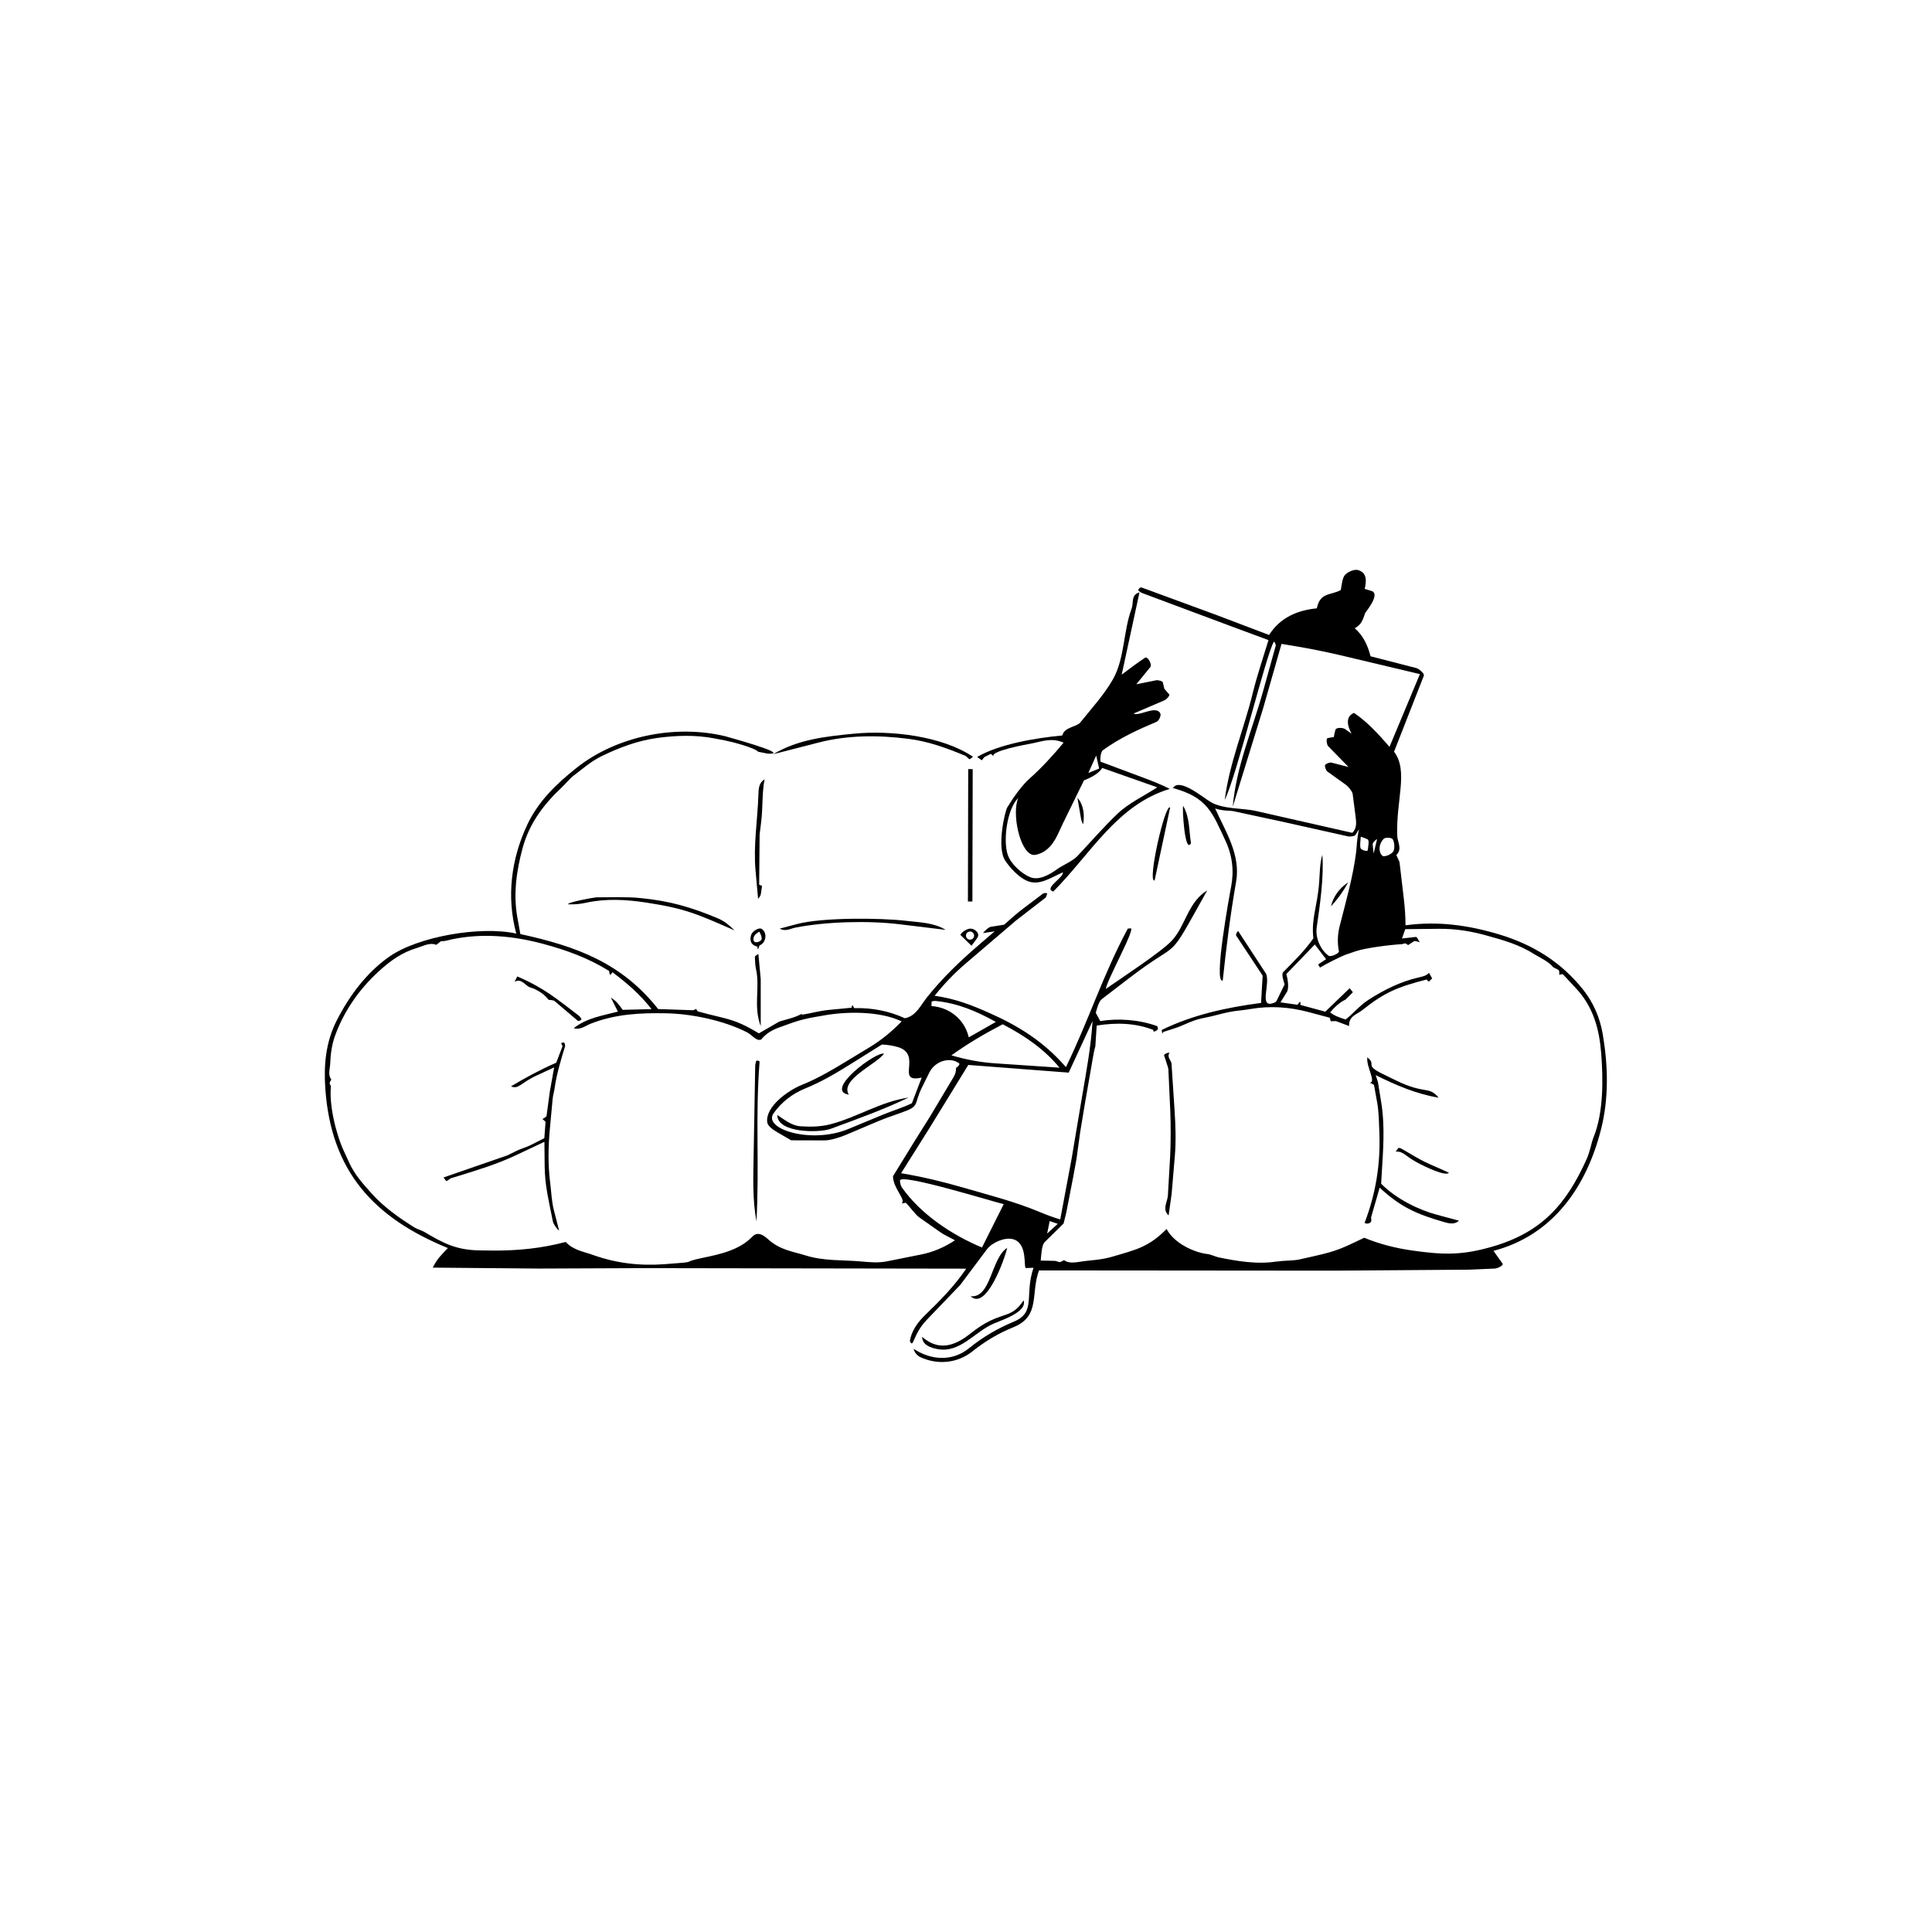
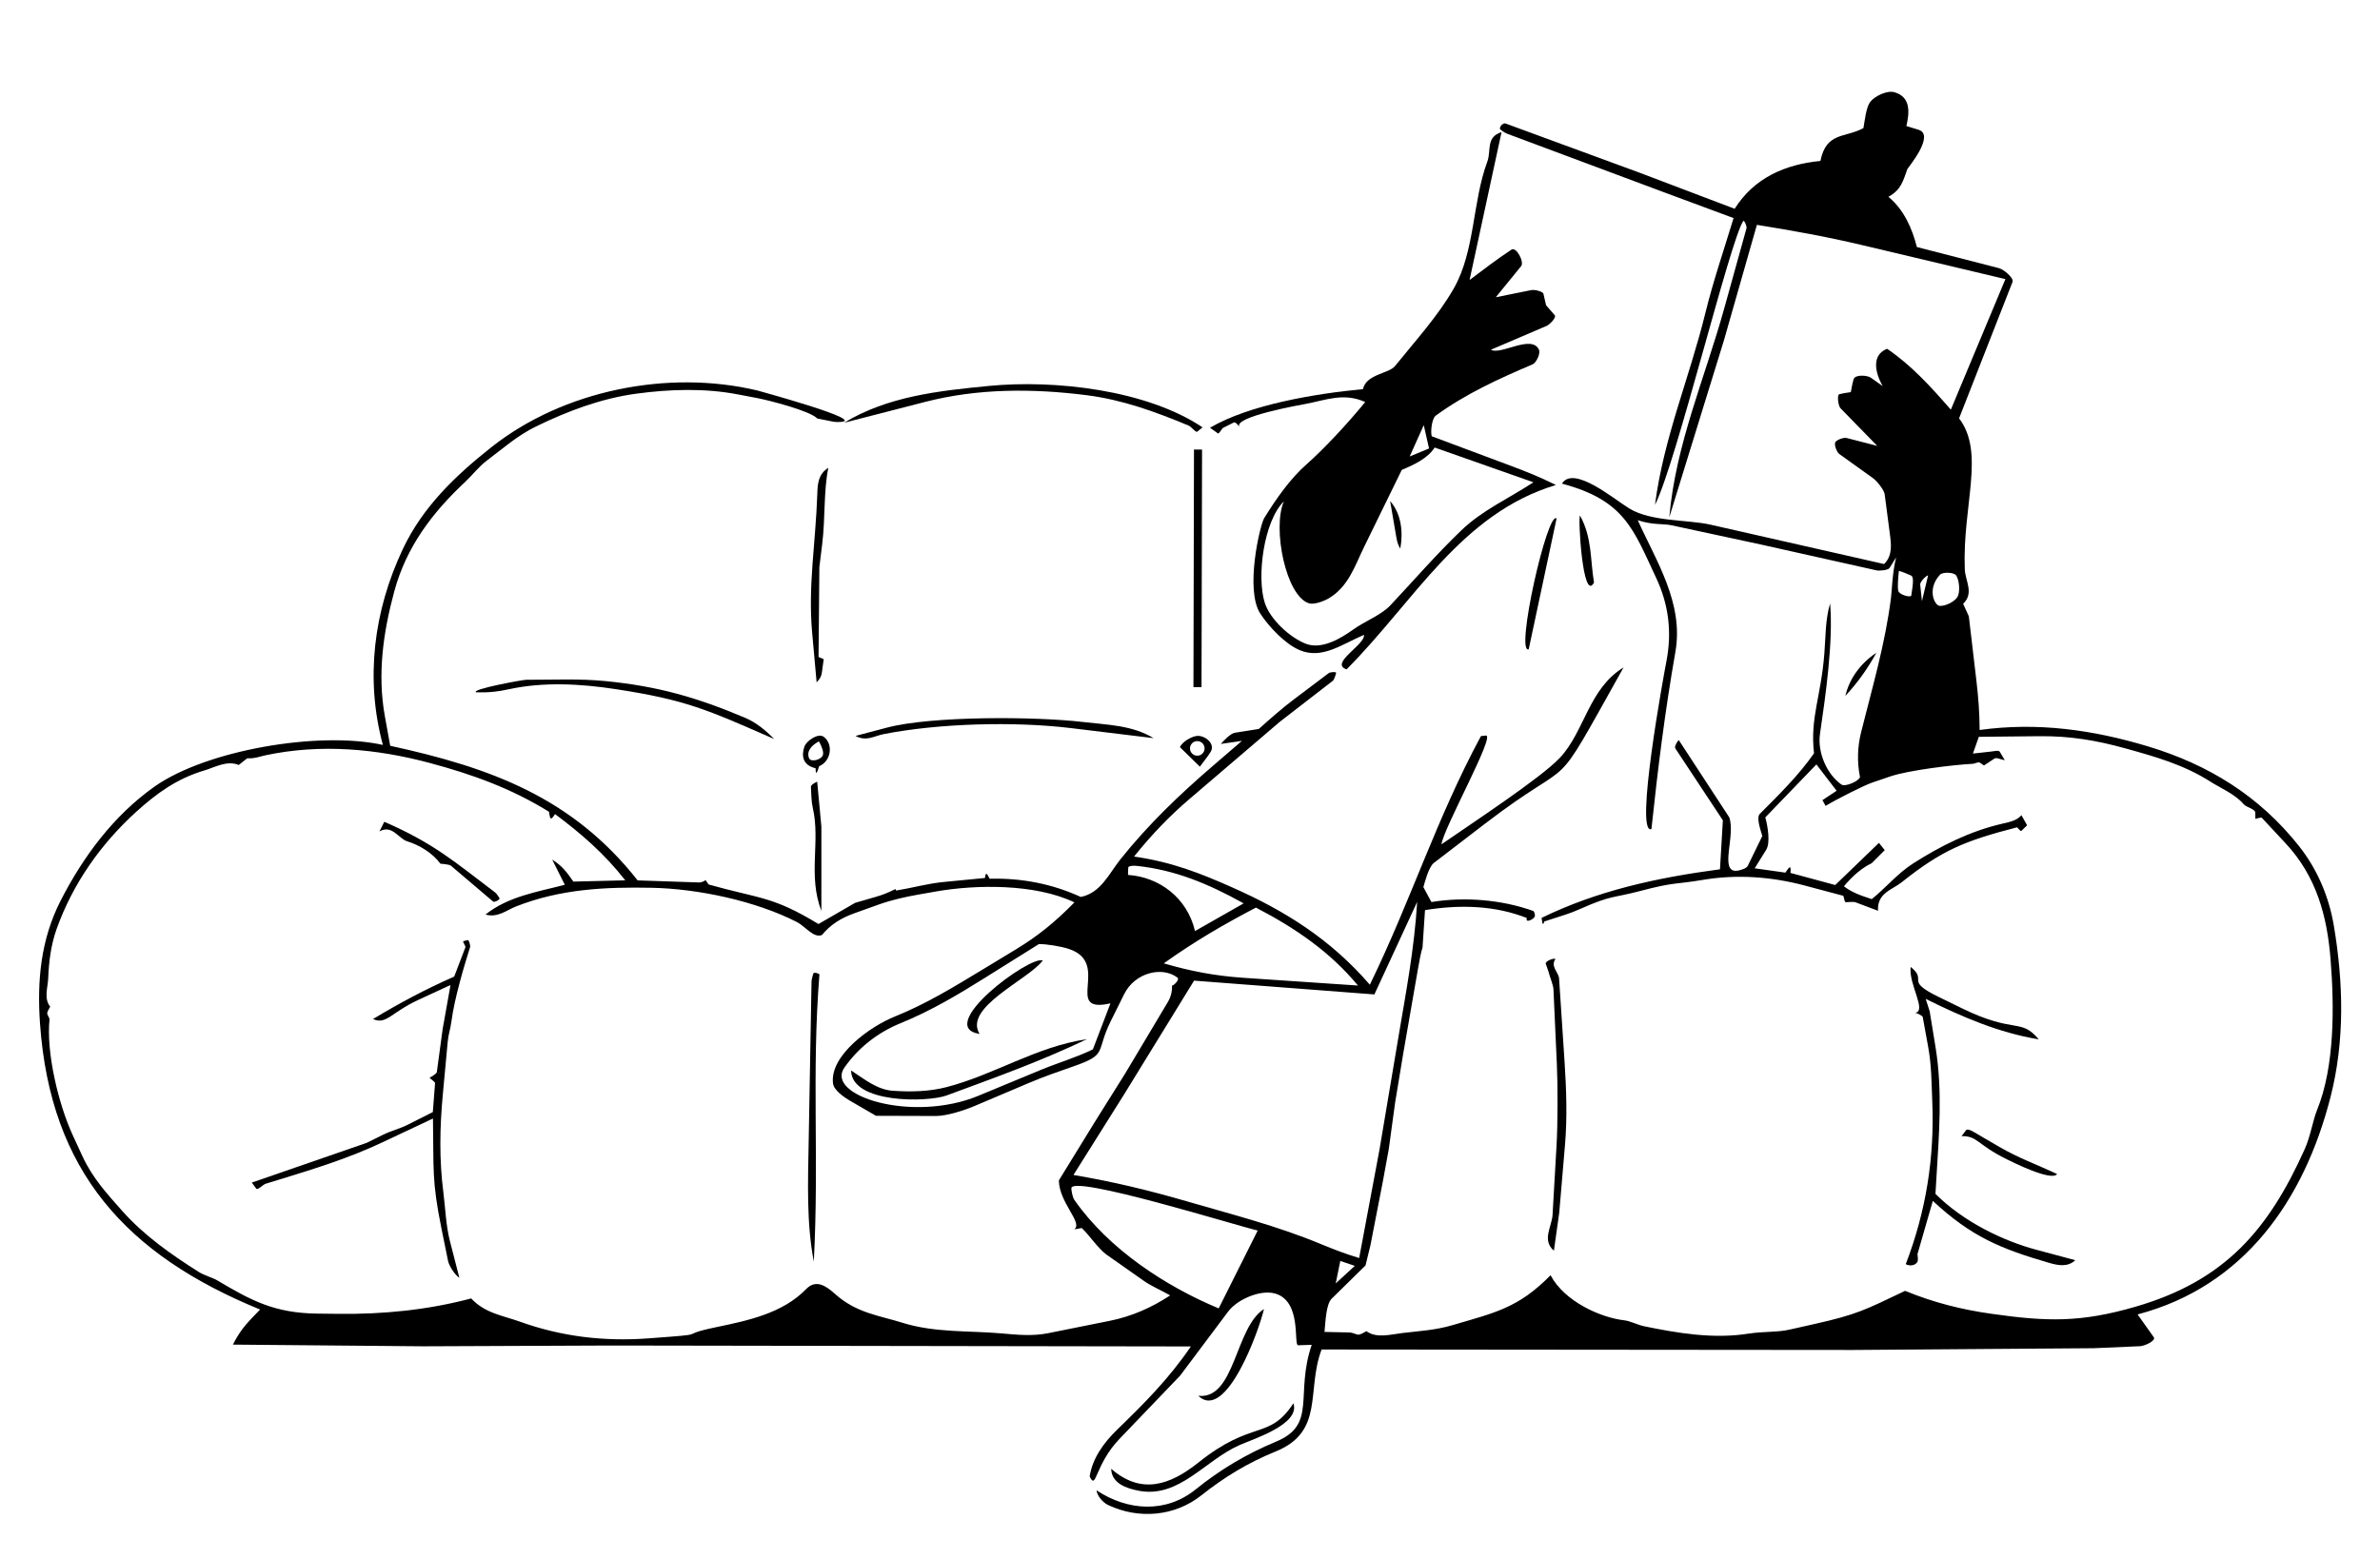
- <svg xmlns="http://www.w3.org/2000/svg" id="Layer_1" version="1.1" viewBox="0 0 1000 1000">
-   <path d="M499.67,391.21c-9.74-4.06-19.15-7.48-29.45-8.79-15.65-1.99-31.41-1.96-46.49,1.91l-23.44,6.03c12.55-7.61,27.25-9.21,41.71-10.61,18.93-1.84,45.38,1.09,61.62,11.94l-1.52,1.24c-.42.35-1.75-1.43-2.44-1.72Z" />
-   <path d="M380.13,481.55c-19.49-8.57-25.56-11.31-45.69-14.39-10.26-1.57-20.85-2.13-30.83.04-2.98.65-5.42.99-9.44.88-1.4-.91,13.53-3.62,14.47-3.62,7.85.02,15.27-.38,23.02.39,14.81,1.48,25.91,4.57,40.08,10.57,3.35,1.42,6.12,3.79,8.4,6.13Z" />
-   <path d="M394.42,458.54c-.72,4.33-.2,4.67-2.04,6.67l-1.29-14.32c-1.22-13.53.99-25.54,1.48-39.89.1-2.86.19-5.77,3.18-7.63-1.4,7.07-.83,14.43-1.77,22.05l-.81,6.59-.23,25.89c1.32.58,1.73.76,1.49.66Z" />
-   <path d="M393.75,531.13c-3.95-10.3-.23-19.96-2.47-29.69-.21-.93-.35-2.09-.4-3.1l-.15-3.01c-.03-.63,1.49-1.38,1.81-1.47l1.21,12.96v24.31Z" />
-   <path d="M393.11,489.38c-.68,2.13-1.02,2.68-1.03.6-3.94-.9-4.07-3.84-3.22-6.26.58-1.66,3.98-3.98,5.54-2.83,2.89,2.14,2.14,7.06-1.28,8.49ZM390.17,487.05c.51,1.33,3.6.46,4-.85.28-.91-.24-2.32-1.14-3.97-2.22,1.18-3.61,2.88-2.86,4.82Z" />
-   <path d="M391.56,632.23c-2.11-11.16-1.69-22.56-1.47-34.99l.81-45.7c.01-.76.44-2.09.51-2.37.11-.41,1.41-.16,1.76.27-2.29,28.71-.06,52.74-1.62,82.79Z" />
-   <path d="M233.55,609.78c-.7.22-2.32,1.94-2.71,1.41-.41-.56-1.87-2.57-1.27-1.74l33.08-11.44,4.79-2.37c2.21-1.09,4.85-1.75,6.83-2.75l7.47-3.77.64-8.36c.03-.41-1.87-1.49-1.48-1.63s1.94-1.13,1.99-1.53l1.67-12.39,2.27-12.73-9.19,4.25c-7.98,3.69-9.33,7.31-13.14,5.56,7.57-4.54,14.87-8.49,23.4-12.23l3.24-8.47c.11-.29-.91-1.65-.6-1.74.44-.13,1.01-.27,1.32-.31s.76,1.6.63,2.01c-1.71,5.41-4.54,14.93-5.37,21.37-.33,2.51-.87,3.64-1.09,6.05l-1.42,15.31c-.86,9.27-1.03,18.56.16,27.9.6,4.72.72,9.55,1.92,14.23l2.7,10.5c-1.27-.82-2.95-3.35-3.26-4.87l-1.88-9.27c-2.85-14.02-2.21-17.09-2.46-31.78l-14.87,7.01c-9.22,4.35-18.94,7.38-28.74,10.39l-4.62,1.42Z" />
-   <path d="M286.94,518.07c-.5-.42-3.24-.6-3-.56-2.28-3.08-5.95-5.34-9.64-6.49-2.43-.76-4.3-4.89-7.94-2.84l1.38-2.78c14.33,6.22,20.35,11.61,31.94,20.37.43.32,1.08,1.3,1.28,1.68s-1.48,1.27-1.85.95l-12.17-10.34Z" />
-   <path d="M661.13,652.98c3.92-.64,8.07-.34,11.52-1.11l7.16-1.61c12.59-2.82,14.72-4.09,26.31-9.6,8.33,3.4,16.3,5.39,24.9,6.61,16.09,2.28,25.72,2.53,41.44-2.02,25.66-7.42,38.35-22.02,48.87-45.5,1.66-3.71,2.34-8.29,3.55-11.27,5.14-12.65,4.96-30.07,3.87-43.58-1-12.31-4.06-23.72-12.91-33.23l-6.91-7.42c-.15-.16-1.84.32-1.85.33,0,.03-.01-1.18-.02-1.79-.01-1.05-2.64-1.59-3.32-2.39-2.47-2.94-6.95-4.83-9.46-6.44-7.82-5.02-16.05-7.3-24.58-9.67-8.32-2.32-16.16-3.63-24.91-3.54l-17.43.18-1.7,4.83,5.31-.59c.88-.1,2.14-.43,2.44.08l1.44,2.42c-1.36-.26-2.43-.84-2.98-.48l-3.02,1.99-1.27-.85c-.33-.22-1.45.34-1.86.36-5.74.29-18.72,1.9-23.78,3.61l-5.27,1.79c-2.38.81-10.26,4.79-13.47,6.74l-.91-1.65,4.09-2.71-5.83-7.6-14.73,15.28c.7,2.55,1.51,7.3.25,9.34l-3.31,5.33,8.85,1.25c.99-1.41,1.72-2.62,1.46.08l12.91,3.49,12.6-12.15,1.67,2.1-3.76,3.77c-2.72,1.28-5.48,3.6-8.01,6.66,2.25,1.74,4.59,2.59,8.02,3.69,3.86-3.04,7.41-7.39,11.88-10.25,8-5.11,16.48-9.36,25.68-11.47,2.57-.59,4.29-.98,5.58-2.47l1.63,2.91-1.63,1.59c-.24.23-.68-.45-1.25-1.02-15.15,3.92-21.65,6.59-33.25,15.83-2.82,2.25-7.16,3.12-6.84,8.24l-6.6-2.48c-.42-.16-2.17,0-2.63.02s-.42-.67-.79-1.84l-11.04-2.94c-9.65-2.57-19.62-3.31-29.55-1.64-7.85,1.33-7.95.54-18.03,3.2-7.84,2.07-8.2,1.14-17.12,5.11-1.64.73-2.93,1.23-4.46,1.72l-6,1.94c-.41,1.35-.57.65-.78-1.05,16.16-7.87,33.24-11.59,51.42-14l.83-14.12-13.71-20.74c-.29-.44.38-1.82,1-2.39l14.55,22.27c1.89,5.32-2.95,15.79,2.15,15.42.77-.06,2.8-.67,3.13-1.34l4.24-8.69c-.53-1.81-1.78-5.32-.73-6.37,5.61-5.63,11.24-11.17,15.62-17.48-1.17-10.41,2.03-16.21,2.99-28.89.39-5.12.27-9.66,1.65-14.34.91,11.21-1.28,26.34-2.93,37.69-.76,5.25,1.98,11.65,6.25,14.6,1.32.63,5.08-1.16,5.27-2.22-.84-4.23-.75-8.62.32-12.9,3.25-12.98,6.95-25.49,8.61-38.73.26-2.09.38-7.33,1.48-11.69l-1.9,3.04c-.38.61-2.83.9-3.8.68l-33.33-7.45-25.69-5.53c-2.49-.54-5.48-.03-9.77-1.48,5.29,11.78,13.31,23.93,10.85,37.96-3.01,17.18-5.05,33.59-6.91,51.09-4.98,1.86,3.63-44.88,4.31-48.36,1.63-8.37.68-16.35-2.96-24.09-6.6-14.04-9.06-22.32-27.15-27.16,3.41-5.42,15.08,4.55,19.52,7.22,6.28,3.79,16.78,3.13,23.28,4.61l50.07,11.36c2.46-2.44,2.07-5.56,1.64-8.84l-1.47-11.28c-.17-1.31-2.3-3.89-3.39-4.67l-9.69-6.95c-.71-.51-1.49-2.57-1.18-3.33s2.48-1.49,3.28-1.29l8.84,2.28-10.61-10.87c-.61-.63-1.07-3.82-.3-4.04s1.97-.4,3.3-.59c.22-1.14.5-2.71.83-3.75.44-1.38,3.95-1.12,4.96-.41l3.41,2.43c-2.38-4.19-3.13-9.04,1.26-10.77,6.9,4.7,12.36,10.64,18.37,17.56l15.73-37.64-41.15-9.77c-10.26-2.43-20.02-4.2-30.48-5.87l-9.5,33.28-15.76,51.04c1.87-21.12,10.21-40,15.83-60.22l6.43-23.14c.15-.56-.69-2.45-.94-2.08-3.89,5.86-19.3,69.7-25.45,81.86,2.47-19.24,9.95-36.7,14.47-55.14,2.29-9.34,5.3-18.08,8.18-27.56l-20.53-7.61-44.68-16.68c-.86-.32-1.81-1.06-2.06-1.28-.42-.37.63-2.02,1.61-1.66l38.28,14.06,27.68,10.51c5.7-8.99,14.63-12.8,24.72-13.79,1.7-8.41,7.04-6.57,12.4-9.46.41-2.24.77-5.98,1.95-7.55,1.28-1.69,4.86-3.37,6.92-2.81,4.89,1.34,4.39,5.99,3.51,9.76l3.5,1.07c4.92,1.5-3.09,11.01-3.19,11.28-1.31,3.52-1.76,5.99-5.49,8.05,4.47,3.71,6.83,9.09,8.21,14.48l23.68,6.1c1.34.34,4.33,2.83,3.89,3.97l-15.41,39.33c7.58,9.95.95,25.09,1.65,43.48.13,3.44,2.76,6.87-.47,9.99l1.64,3.6,2.19,18.62c.56,4.78.9,9.11.92,14.16,16.7-2.31,32.7-.05,48.6,4.75,17.43,5.26,32.08,14.33,43.47,28.73,5.15,6.52,8.58,14.35,10.03,22.92,2.76,16.39,3.19,33.17-.93,49.34-7.62,29.91-25.02,54.71-55.63,62.76l4.67,6.57c.71,1-2.64,2.53-3.93,2.59l-13.34.58-69.4.51-39.32-.03-113.91-.1c-4.5,11.92.96,23.67-13.31,29.43-7.8,3.15-14.72,7.34-21.3,12.57-7.72,6.14-18.09,7.01-26.9,2.85-1.6-.76-3.19-2.67-3.37-4.26,9,5.97,20.01,6.66,28.57-.26,7.12-5.76,14.65-10.21,23.24-13.8,11.84-4.95,5.33-13.53,10.21-27.89l-3.9.14c-1.44.05,1.23-12.91-6.84-14.97-4.21-1.08-10.75,1.78-13.35,5.25l-13.83,18.46-17.46,18.21c-7.19,7.5-6.67,15.1-8.62,10.84.83-5.24,4.01-9.66,7.9-13.45,7.66-7.44,14.87-14.61,21.28-24.02l-157.95-.26h-12.46s-50.86.21-50.86.21l-54.86-.49c2.43-4.85,4.71-6.82,7.84-10.12-38.52-15.77-60.42-39.79-63.44-82.43-.88-12.41.23-24.26,5.92-35.41,6.51-12.75,15.3-24.6,27.09-32.93,14.84-10.49,47.3-16.1,65.82-12.01-5.14-19.08-2.65-38.67,5.76-56.48,5.72-12.12,15.16-21.17,25.56-29.39,20.65-16.31,50.73-22.46,76.62-16.33-1.07-.25,33.58,9.07,23.28,9.1-.36,0-.95,0-1.35-.09l-4.67-.93c-1.98-2.17-13.84-5.22-17.25-5.87l-5.71-1.09c-9.47-1.8-19.46-1.51-29.19-.19-10.21,1.38-19.86,5.05-28.87,9.43-5.35,2.6-9.55,6.35-14.21,9.86-2.35,1.77-4.2,4.23-6.24,6.14-9.46,8.84-16.96,18.72-20.44,31.55-3.22,11.86-4.9,23.92-2.72,36l1.54,8.54c28.86,6.28,52.47,14.86,71.33,38.81l17.85.61c.33.01,1.62-.42,1.61-.65-.03-.35.39.32,1,1.23,14.81,4.17,18.38,3.32,31.67,11.4l10.57-6.11,5.78-1.67c2.23-.65,3.38-1.1,5.83-2.3-.93-2.04-.49-1.08.2.43,4.52-.73,9.04-2.02,13.65-2.47l11.96-1.16c.19-1.94.61-1.25,1.34.21,9.22-.24,18.06,1.49,26.24,5.25,5.76-1.08,8.23-6.82,11.43-10.82,7.99-10.01,17-18.64,26.64-26.94l8.41-7.23-6.08.89c.88-1.02,2.81-3.03,4.06-3.23l6.89-1.09c3.35-3,6.69-5.95,10.22-8.61l9.96-7.51c.4-.3,2.24-.45,2.12,0s-.51,1.88-.97,2.23l-15.28,11.82-25.97,22.2c-5.85,5-10.86,10.21-16.04,16.64,11.01,1.58,19.24,4.87,28.43,8.95,15.05,6.68,28.13,14.81,39.55,28,12.02-24.74,19.1-47.68,32.02-71.69l1.43-.16c2.88-.32-12.17,26.59-12.81,31.36,8.39-5.84,28.57-19.04,34.13-24.94,7.16-7.61,8.29-19.94,18.37-26.05-22.2,39.65-12.03,23.63-40.14,45.2l-14.65,11.24c-1.42,1.24-2.54,5.58-2.91,6.9l2.32,4.3c9.27-1.55,20.13-.75,29.41,2.59.36.37.57,1.3.33,1.71-.41.7-2.71,1.91-2.23.3-9.03-3.57-19.03-3.96-29.35-2.28l-.7,10.74c-.51,1.65-.93,3.93-1.37,6.46l-4.24,24.38-2.3,13.95-1.84,13.46-1.73,9.46-1.79,9.2-1.75,9.02-1.42,5.79-9.75,9.58c-1.65,1.62-1.78,6.68-2.08,9.59l7.3.16c.71.02,1.74.56,2.38.63s1.97-.79,2.39-1.01c2.86,2.16,7.04.93,10.48.52,4.6-.54,9.46-.82,14.29-2.24,12.36-3.65,18.96-4.92,28.31-14.4,4.04,7.63,14.56,12.24,21.23,12.98,1.71.19,4.08,1.38,5.66,1.7,9.49,1.96,20.07,3.79,30.36,2.11ZM707.9,440.22c.4-2.74.9-5.35-.08-5.81s-3.02-1.25-3.5-1.33c-.23,2.49-.42,4.59-.17,5.76.24,1.08,3.36,2,3.74,1.38ZM720.89,434.44c-.64-1.03-3.95-1.06-4.69-.27-3.88,4.16-1.59,8.95-.06,9.01,1.82.07,4.28-1.29,5.06-2.54s.64-4.65-.31-6.19ZM712.76,434.4c-.41-.11-2.37,1.8-2.28,2.64l.51,4.76,1.77-7.4ZM472.87,591.47l8.43-13.43,12.24-20.49c1-1.68,1.37-3.25,1.29-4.92.32.2,2.36-1.7,1.56-2.29-4.49-3.36-12.28-1.38-15.33,4.76l-3.81,7.66c-4.54,9.12-.78,9.68-10.66,13.13-4.48,1.56-8.71,3.03-12.97,4.83l-15.74,6.68c-3.01,1.28-8,2.88-11.09,2.87l-17.28-.05-7.24-4.2c-2.29-1.33-4.93-3.24-5.16-5.17-.97-8.02,10.68-16.38,17.74-19.23,9.11-3.67,17.11-8.57,25.53-13.67l9.38-5.68c6.24-3.78,11.25-7.79,16.94-13.6-11.45-5.46-28.53-5.13-39.9-3.14l-5.08.89c-3.82.67-7.88,1.6-11.53,2.91l-6.96,2.5c-3.71,1.33-6.87,3.25-9.27,6.25-2.43,1.01-4.83-2.5-7.26-3.74-11.87-6.07-28.48-9.6-41.79-9.86-13.44-.27-26.39.34-39.19,5.39-2.69,1.06-5.3,3.34-8.77,2.32,6.64-5.27,14.95-6.51,22.87-8.58l-3.64-7.27c2.88,1.82,4.17,3.55,6.1,6.35l14.96-.37c-6.06-7.77-12.76-13.5-20.24-19.1-1.41,2.23-1.42,1.22-1.75-.67-10.89-6.75-22.07-10.77-34.28-14.05-15.41-4.13-31.48-5.61-47.35-2.25-1.86.39-3.1.99-5.36.89l-2.42,1.91c-3.44-1.4-6.93.7-9.86,1.56-7.93,2.34-13.86,6.64-19.71,11.95-10.2,9.26-18.22,20.65-22.9,33.67-1.72,4.8-2.27,9.62-2.47,14.48-.1,2.45-1.31,5.69.59,8.03-.38.65-1.05,1.68-.83,2.16l.63,1.36c-1.01,9.43,2.47,24.38,6.75,33.66l2.78,6.03c2.82,6.12,6.97,10.67,11.36,15.6,6.32,7.11,14,12.53,22.19,17.7,1.5.95,3.97,1.62,5.21,2.36,9.92,5.9,16.59,9.46,28.93,9.6l6.15.07c12.72.14,25.52-1.08,38.14-4.45,4.02,4.3,9.2,4.96,13.9,6.65,12.25,4.41,24.49,5.8,37.13,4.87,19.56-1.44,7.11-.64,19.69-3.25,8.99-1.87,19.06-3.97,25.81-10.94,2.84-2.93,5.71-1,8.39,1.41,6.13,5.51,12.82,6.21,19.28,8.25,9.43,2.97,19.37,2.27,28.6,3.1,4.69.42,9.03.84,13.54-.06l17.71-3.55c6.4-1.28,12.18-3.86,17.45-7.34-3.08-1.7-5.52-2.73-7.51-4.13l-10.81-7.6c-2.42-1.7-5.09-5.79-7.18-7.7-.52.07-2.32.49-2.04.27,2.3-1.88-4.48-7.65-4.55-14l10.67-17.34ZM501.44,536.93l14.02-7.99c-10.2-5.66-19.74-9.64-30.9-10.82-.75-.08-2.37-.05-2.38.54l-.06,2.08c8.98.59,17.08,6.58,19.32,16.2ZM499.11,614.85c13.09,3.81,25.99,7.07,38.59,12.3,3.65,1.52,6.92,2.78,11.07,4.04l5.87-31.3,5.52-32.79c2.18-12.94,4.49-24.95,5.34-38.59l-12.34,26.68-51.97-3.98-20.25,32.93-14.53,23.11c11.35,1.91,21.82,4.44,32.7,7.61ZM515.24,550.39l33.18,2.24c-8.1-9.76-17.93-16.48-29.42-22.47-9.27,4.86-17.59,9.67-26.56,16.08,7.46,2.17,14.54,3.59,22.8,4.15ZM439.08,584.38l17.82-7.39c4.91-2.04,10.49-3.68,15.1-5.96l5.07-13.28c-13.9,3.17.45-11.67-12.04-15.7-2.37-.76-6.23-1.39-8.58-1.39l-15.5,9.7c-7.97,4.99-15.59,9.54-24.36,13.11-6.6,2.69-12.18,7.08-16.21,12.81-5.66,8.05,19.5,16.05,38.71,8.09ZM508.27,645.71l11.25-22.45c-5.31-1.17-53.86-16.29-53.71-12.16.03.75.35,2.59.85,3.3,10,14.34,26.54,25.03,41.62,31.3ZM547.5,633.45l-4.18-1.42-1.32,6.47,5.5-5.06Z" />
-   <path d="M604.89,629.08c-3.54-3.04-.59-6.96-.39-10.3l1.16-20.15c.35-6.1.36-17.16.09-23.2l-.99-21.76c-.06-1.24-1.17-3.85-1.38-4.89l-.83-2.43c-.25-.74,2.32-1.77,2.78-1.37-1.53,2.08.94,3.95,1.04,5.54l1.58,24.07c.53,8.05.8,16.11.12,24.09l-1.65,19.38-1.54,11.01Z" />
-   <path d="M465.69,478.4c-16.33-1.99-38.15-1.39-54.05,1.74-2.67.52-4.95,2.21-8.06.51l9.05-2.39c12.91-3.41,42.81-3.24,56.51-1.63,7.1.84,14.19.91,20.34,4.66l-23.8-2.89Z" />
-   <rect x="467.97" y="431.17" width="68.51" height="2.32" transform="translate(68.76 933.59) rotate(-89.87)" />
-   <path d="M714.88,612.71c8.08,8.08,19.61,13.57,28.88,16.05l11.42,3.06c-2.18,2.05-4.95,1.53-7.62.75-13.65-3.97-22.31-7.44-33.45-17.85l-4.43,15.36c.14,1.05.21,1.92-.08,2.33-.6.86-1.92,1.26-3.3.57,5.89-15.33,8.31-30.8,7.65-46.86-.23-5.5-.21-10.42-1.17-15.73l-1.58-8.69c-.07-.37-1.86-1.24-2.24-1.2,3.57-.41-1.91-8.33-1.24-13.22,5.1,4.04-1.99,3.73,8.01,8.62l6.8,3.32c15.31,7.48,16.87,2.65,22.11,8.94-11.55-1.92-22.03-6.44-32.58-11.67l1.15,3.57,1.68,10.35c2.08,12.79,1,25.22.24,37.93l-.26,4.37Z" />
-   <path d="M733.29,599.15c5.49,3.21,10.64,5.01,16.65,7.83-1.61,2.23-13.06-3.55-14.47-4.25-8.71-4.29-8.42-6.79-13.07-6.68,0,0,.91-1.2,1.27-1.68s1.35-.05,2.18.44l7.44,4.35Z" />
-   <path d="M502.84,489.52l-5.76-5.64c.81-1.62,3.28-3,4.82-3.21,2.18-.3,5.39,2.05,4.13,4.44-.65,1.15-2.09,2.89-3.2,4.4ZM504.2,484.26c0-1.16-.94-2.11-2.11-2.11s-2.11.94-2.11,2.11.94,2.11,2.11,2.11,2.11-.94,2.11-2.11Z" />
-   <path d="M688.91,469.1c1.07-4.68,4.14-9.26,8.94-12.42-2.41,4.34-5.07,8.26-8.94,12.42Z" />
-   <path d="M545.13,461.46c-5.11-1.67,5.54-7.21,5-9.93-6.45,2.77-12.14,7.15-18.59,4.37-4.1-1.76-8.69-6.55-11.28-10.5-4.48-6.85-.09-25.56,1.12-27.52,3.57-5.78,7.56-11.44,12.24-15.55,4.93-4.34,11.8-11.7,16.88-17.93-6.14-2.78-11.33-.57-16.91.49-1.45.28-21.63,3.82-19.29,6.74.04.04-1.12-1.61-1.65-1.35l-3.1,1.56c-.42.21-1.15,1.85-1.53,1.58l-2.25-1.61c11.35-6.67,30.34-9.84,44.09-11.14.95-4.35,7.45-4.43,9.25-6.67,5.83-7.25,12.43-14.47,16.93-22.37,6.16-10.82,5.32-24.9,9.68-36.61,1.15-3.09-.49-7.06,4.08-8.44l-9.21,42.62c4.27-3.18,7.67-5.86,12.07-8.74,1.41-.92,3.76,3.56,2.8,4.75l-7.31,8.97,10.3-2.07c.8-.16,3.27.36,3.43,1.07l.76,3.31,2.5,2.88c.57.66-1.47,2.7-2.29,3.05l-16.1,6.9c2.82,1.66,11.79-4.57,13.86.03.46,1.03-.74,3.72-1.88,4.2-9.72,4.13-19.16,8.42-27.87,14.76-1.17.85-1.56,4.7-1.17,5.96l22.48,8.4c4.72,1.76,8.62,3.31,13.31,5.65-27.4,8.3-40.68,33.39-60.33,53.17ZM568.91,397.78l-1.52-6.72-4.06,9.03,5.58-2.3ZM521.54,442.24c1.53,4.82,7.27,10.08,11.86,11.85s10.11-1.58,13.64-4.11c3.36-2.41,8.06-4.14,10.73-6.99,6.97-7.41,13.13-14.58,20.47-21.63,6.06-5.82,13.54-9.1,20.75-13.84l-28.47-10.02c-2.01,3.15-6.12,5.05-9.47,6.44l-10.83,22.13c-2.76,5.64-4.52,11.52-10.25,14.92-1.43.85-4.25,1.86-5.65,1.43-6.72-2.04-10.63-21.72-7.28-29.39-5.81,5.72-7.87,21.77-5.51,29.19Z" />
-   <path d="M485.26,698.29c-3.66-.69-7.86-2.16-7.97-6.33,8.66,7.52,16.89,4.78,25.18-1.85,15.6-12.46,20.33-6.3,27.34-17.05,2.06,6.04-11.54,10.28-15.59,12.07-9.98,4.42-17.34,15.33-28.97,13.15Z" />
-   <path d="M597.63,455.69c-3.99,1.45,5.46-40.32,8.03-37.69l-8.03,37.69Z" />
-   <path d="M521.32,645.9c-1.35,5.92-10.91,32.68-18.94,25.02,10.64,1.18,10.56-19.7,18.94-25.02Z" />
-   <path d="M616.46,436.43c-3.26,6.08-4.66-19.05-4.04-19.29,3.5,6.21,2.93,12.73,4.04,19.29Z" />
-   <path d="M429.9,584.3c-5.63,2.08-27.46,2.35-27.59-7.19,4.03,2.66,7.6,5.56,12.04,5.86,5.2.36,10.56.23,15.49-1.06,13.99-3.65,25.66-11.61,40.48-13.83-13.42,6.41-26.71,11.15-40.4,16.21Z" />
-   <path d="M457.57,545.41c-4.2,5.56-22.97,13.55-18.22,21.17-13.22-2.02,14.47-22.71,18.22-21.17Z" />
-   <path d="M560.62,426.66c-.94-1.56-1.06-2.8-1.36-4.55l-1.57-9.17c3.29,3.78,3.77,9.06,2.93,13.72Z" />
+ <svg xmlns="http://www.w3.org/2000/svg" id="Layer_1" version="1.1" viewBox="0 0 1000 655.06">
+   <path d="M499.51,178.9c-14.19-5.92-27.91-10.9-42.92-12.81-22.82-2.9-45.79-2.86-67.76,2.79l-34.17,8.79c18.3-11.1,39.72-13.42,60.8-15.47,27.59-2.69,66.14,1.59,89.82,17.4l-2.21,1.81c-.62.5-2.55-2.08-3.56-2.51Z" />
+   <path d="M325.27,310.59c-28.41-12.49-37.26-16.48-66.59-20.97-14.95-2.29-30.4-3.1-44.94.06-4.34.94-7.9,1.44-13.76,1.28-2.04-1.32,19.73-5.28,21.09-5.27,11.45.03,22.26-.55,33.55.57,21.58,2.15,37.76,6.66,58.42,15.4,4.88,2.07,8.92,5.52,12.24,8.93Z" />
+   <path d="M346.1,277.05c-1.05,6.31-.28,6.8-2.98,9.72l-1.88-20.88c-1.78-19.72,1.44-37.23,2.16-58.15.14-4.16.28-8.4,4.63-11.13-2.04,10.3-1.21,21.04-2.58,32.14l-1.18,9.6-.34,37.74c1.93.85,2.52,1.11,2.17.96Z" />
+   <path d="M345.12,382.86c-5.76-15.01-.34-29.1-3.6-43.27-.31-1.36-.52-3.04-.59-4.53l-.21-4.38c-.04-.91,2.17-2.02,2.64-2.14l1.76,18.89v35.43Z" />
+   <path d="M344.2,322c-1,3.11-1.49,3.91-1.5.87-5.74-1.32-5.93-5.6-4.7-9.12.84-2.42,5.8-5.8,8.07-4.12,4.21,3.11,3.12,10.29-1.87,12.37ZM339.91,318.6c.75,1.93,5.25.68,5.84-1.24.4-1.33-.35-3.39-1.66-5.79-3.23,1.72-5.27,4.19-4.17,7.03Z" />
+   <path d="M341.93,530.21c-3.08-16.26-2.47-32.89-2.14-51l1.19-66.62c.02-1.11.65-3.05.75-3.45.16-.6,2.05-.23,2.57.39-3.34,41.85-.09,76.87-2.36,120.67Z" />
+   <path d="M111.61,497.49c-1.02.31-3.38,2.83-3.95,2.05-.6-.82-2.73-3.75-1.85-2.54l48.22-16.68,6.98-3.45c3.22-1.59,7.06-2.56,9.96-4.01l10.89-5.49.94-12.18c.05-.59-2.72-2.18-2.16-2.37s2.82-1.64,2.9-2.23l2.44-18.06,3.31-18.56-13.4,6.19c-11.64,5.38-13.6,10.66-19.16,8.1,11.04-6.62,21.68-12.37,34.11-17.83l4.72-12.35c.16-.43-1.32-2.4-.88-2.53.64-.18,1.48-.4,1.92-.46s1.11,2.33.92,2.92c-2.49,7.89-6.62,21.76-7.83,31.15-.48,3.66-1.27,5.3-1.59,8.82l-2.07,22.32c-1.26,13.52-1.5,27.05.24,40.67.88,6.88,1.05,13.92,2.8,20.74l3.94,15.31c-1.86-1.2-4.3-4.89-4.75-7.1l-2.75-13.51c-4.15-20.44-3.22-24.91-3.59-46.33l-21.68,10.21c-13.44,6.33-27.61,10.76-41.89,15.14l-6.74,2.07Z" />
+   <path d="M189.44,363.82c-.73-.62-4.72-.87-4.37-.81-3.32-4.49-8.67-7.78-14.05-9.46-3.55-1.1-6.27-7.13-11.57-4.13l2.01-4.05c20.89,9.07,29.66,16.92,46.56,29.69.62.47,1.58,1.89,1.86,2.45s-2.15,1.85-2.69,1.39l-17.74-15.08Z" />
+   <path d="M734.87,560.47c5.71-.93,11.77-.49,16.78-1.62l10.44-2.34c18.35-4.11,21.46-5.96,38.36-14,12.14,4.96,23.75,7.86,36.3,9.64,23.45,3.33,37.49,3.69,60.4-2.94,37.41-10.82,55.9-32.09,71.24-66.32,2.43-5.41,3.41-12.09,5.18-16.43,7.49-18.43,7.23-43.83,5.64-63.53-1.45-17.94-5.91-34.58-18.81-48.44l-10.07-10.82c-.22-.24-2.68.46-2.69.48-.01.04-.02-1.71-.03-2.61-.02-1.53-3.85-2.32-4.83-3.49-3.59-4.28-10.13-7.04-13.79-9.39-11.4-7.31-23.4-10.64-35.83-14.1s-23.55-5.29-36.31-5.16l-25.41.26-2.48,7.04,7.73-.86c1.28-.14,3.12-.63,3.56.12l2.1,3.53c-1.99-.38-3.54-1.23-4.34-.69l-4.4,2.9-1.85-1.24c-.48-.32-2.12.5-2.71.53-8.36.42-27.29,2.77-34.66,5.27l-7.69,2.61c-3.48,1.18-14.95,6.98-19.64,9.82l-1.33-2.41,5.96-3.95-8.5-11.07-21.46,22.27c1.02,3.72,2.2,10.65.36,13.62l-4.83,7.77,12.9,1.82c1.44-2.06,2.51-3.83,2.13.12l18.82,5.09,18.37-17.72,2.43,3.06-5.48,5.49c-3.97,1.87-7.99,5.25-11.67,9.7,3.28,2.53,6.68,3.77,11.68,5.39,5.62-4.43,10.8-10.78,17.32-14.94,11.65-7.44,24.03-13.65,37.44-16.73,3.74-.86,6.26-1.43,8.14-3.6l2.38,4.25-2.38,2.32c-.35.34-.99-.66-1.82-1.48-22.08,5.71-31.56,9.6-48.46,23.07-4.12,3.28-10.43,4.55-9.97,12.01l-9.61-3.62c-.61-.23-3.17,0-3.83.02s-.61-.98-1.14-2.69l-16.1-4.29c-14.07-3.75-28.61-4.83-43.07-2.38-11.45,1.93-11.59.79-26.28,4.67-11.42,3.01-11.96,1.67-24.95,7.45-2.39,1.06-4.26,1.79-6.5,2.51l-8.74,2.83c-.59,1.97-.83.95-1.14-1.52,23.56-11.47,48.46-16.9,74.95-20.41l1.21-20.59-19.98-30.23c-.43-.65.55-2.65,1.46-3.48l21.21,32.46c2.75,7.76-4.3,23.02,3.14,22.47,1.13-.08,4.09-.97,4.57-1.95l6.18-12.67c-.77-2.64-2.6-7.75-1.06-9.29,8.18-8.2,16.39-16.28,22.78-25.47-1.71-15.18,2.96-23.62,4.36-42.11.57-7.47.39-14.08,2.41-20.9,1.33,16.33-1.86,38.39-4.27,54.93-1.11,7.66,2.89,16.98,9.12,21.28,1.93.92,7.41-1.68,7.69-3.23-1.23-6.16-1.09-12.57.47-18.8,4.73-18.91,10.12-37.16,12.56-56.45.38-3.05.56-10.68,2.16-17.04l-2.76,4.43c-.55.89-4.13,1.31-5.54.99l-48.58-10.86-37.45-8.06c-3.63-.78-7.99-.04-14.23-2.15,7.72,17.16,19.41,34.89,15.82,55.34-4.39,25.04-7.37,48.96-10.07,74.48-7.25,2.71,5.3-65.41,6.29-70.49,2.38-12.19.99-23.83-4.32-35.12-9.63-20.47-13.2-32.54-39.58-39.58,4.97-7.9,21.98,6.63,28.45,10.53,9.15,5.52,24.46,4.57,33.93,6.71l72.99,16.56c3.59-3.56,3.02-8.11,2.39-12.88l-2.15-16.44c-.25-1.9-3.36-5.67-4.94-6.8l-14.13-10.13c-1.03-.74-2.18-3.75-1.72-4.85s3.61-2.18,4.78-1.88l12.89,3.32-15.47-15.85c-.89-.91-1.56-5.57-.44-5.88s2.88-.58,4.8-.86c.31-1.66.72-3.95,1.2-5.47.64-2.02,5.76-1.64,7.23-.59l4.98,3.54c-3.47-6.11-4.56-13.18,1.84-15.7,10.06,6.85,18.01,15.52,26.78,25.59l22.93-54.87-59.99-14.24c-14.95-3.55-29.19-6.12-44.43-8.56l-13.84,48.51-22.97,74.4c2.72-30.79,14.89-58.3,23.08-87.77l9.37-33.73c.23-.81-1.01-3.57-1.37-3.03-5.67,8.54-28.13,101.6-37.09,119.32,3.6-28.05,14.5-53.5,21.1-80.38,3.34-13.61,7.73-26.36,11.92-40.17l-29.92-11.1-65.13-24.32c-1.26-.47-2.64-1.55-3-1.87-.61-.54.91-2.94,2.35-2.42l55.8,20.49,40.35,15.31c8.31-13.11,21.33-18.66,36.04-20.1,2.48-12.26,10.27-9.58,18.07-13.8.6-3.26,1.12-8.71,2.85-11,1.86-2.46,7.08-4.92,10.08-4.1,7.13,1.95,6.4,8.74,5.12,14.23l5.1,1.56c7.17,2.19-4.5,16.05-4.65,16.45-1.9,5.13-2.57,8.73-8,11.73,6.52,5.4,9.96,13.25,11.96,21.11l34.52,8.89c1.95.5,6.32,4.12,5.67,5.78l-22.46,57.33c11.04,14.5,1.38,36.57,2.4,63.38.19,5.01,4.03,10.01-.69,14.56l2.39,5.25,3.19,27.14c.82,6.97,1.31,13.28,1.35,20.64,24.34-3.37,47.67-.07,70.83,6.92,25.41,7.67,46.76,20.89,63.37,41.89,7.51,9.5,12.51,20.92,14.62,33.41,4.03,23.89,4.65,48.35-1.36,71.92-11.11,43.6-36.47,79.75-81.09,91.48l6.8,9.58c1.04,1.46-3.84,3.69-5.72,3.77l-19.44.85-101.16.74-57.31-.05-166.03-.15c-6.55,17.38,1.39,34.5-19.39,42.9-11.37,4.6-21.45,10.7-31.04,18.33-11.25,8.95-26.37,10.22-39.22,4.16-2.33-1.1-4.65-3.89-4.91-6.2,13.13,8.7,29.17,9.71,41.65-.39,10.38-8.4,21.35-14.89,33.88-20.12,17.26-7.21,7.77-19.72,14.88-40.65l-5.69.2c-2.1.07,1.79-18.81-9.97-21.82-6.14-1.57-15.66,2.59-19.46,7.66l-20.16,26.91-25.45,26.55c-10.49,10.94-9.73,22.01-12.57,15.8,1.21-7.63,5.84-14.08,11.52-19.6,11.16-10.84,21.68-21.29,31.01-35.01l-230.24-.37h-18.17s-74.13.31-74.13.31l-79.97-.71c3.55-7.07,6.87-9.94,11.42-14.74-56.14-22.99-88.07-57.99-92.47-120.15-1.28-18.09.33-35.37,8.63-51.62,9.48-18.58,22.3-35.85,39.49-48.01,21.63-15.29,68.95-23.47,95.94-17.51-7.49-27.82-3.86-56.37,8.39-82.33,8.33-17.66,22.1-30.86,37.26-42.84,30.1-23.78,73.94-32.75,111.69-23.8-1.56-.37,48.95,13.22,33.93,13.26-.52,0-1.39-.01-1.97-.13l-6.8-1.36c-2.89-3.16-20.18-7.61-25.15-8.56l-8.32-1.58c-13.81-2.63-28.36-2.2-42.55-.28-14.88,2.01-28.94,7.37-42.08,13.75-7.8,3.79-13.92,9.26-20.72,14.37-3.42,2.58-6.12,6.17-9.09,8.95-13.78,12.89-24.72,27.28-29.79,45.99-4.69,17.29-7.15,34.87-3.97,52.47l2.25,12.45c42.06,9.15,76.48,21.66,103.97,56.57l26.01.88c.49.02,2.37-.61,2.34-.95-.04-.51.57.47,1.46,1.79,21.59,6.08,26.79,4.84,46.17,16.62l15.41-8.91,8.43-2.44c3.26-.94,4.92-1.6,8.5-3.35-1.35-2.97-.72-1.57.29.63,6.58-1.06,13.18-2.94,19.89-3.59l17.44-1.69c.28-2.83.88-1.82,1.96.31,13.45-.35,26.32,2.17,38.26,7.65,8.39-1.57,12-9.94,16.66-15.78,11.65-14.59,24.77-27.17,38.84-39.27l12.25-10.54-8.87,1.29c1.29-1.49,4.09-4.42,5.91-4.7l10.04-1.59c4.89-4.38,9.75-8.68,14.89-12.55l14.52-10.94c.58-.44,3.26-.66,3.08,0s-.75,2.74-1.41,3.26l-22.27,17.23-37.85,32.36c-8.52,7.28-15.83,14.88-23.38,24.26,16.05,2.3,28.05,7.1,41.44,13.05,21.94,9.74,41,21.58,57.64,40.82,17.52-36.06,27.84-69.51,46.67-104.49l2.08-.23c4.2-.47-17.74,38.77-18.67,45.72,12.23-8.51,41.65-27.75,49.74-36.35,10.44-11.09,12.08-29.06,26.77-37.98-32.36,57.79-17.54,34.45-58.5,65.88l-21.35,16.38c-2.07,1.81-3.71,8.13-4.25,10.05l3.38,6.27c13.51-2.25,29.34-1.1,42.86,3.78.52.54.83,1.9.48,2.49-.6,1.02-3.95,2.78-3.26.44-13.16-5.2-27.74-5.77-42.78-3.32l-1.03,15.65c-.75,2.4-1.35,5.73-1.99,9.41l-6.18,35.53-3.36,20.34-2.68,19.62-2.53,13.79-2.61,13.41-2.55,13.14-2.06,8.44-14.21,13.96c-2.41,2.37-2.59,9.73-3.03,13.98l10.65.24c1.04.02,2.53.82,3.48.92s2.87-1.15,3.49-1.47c4.17,3.14,10.26,1.35,15.28.76,6.7-.79,13.78-1.19,20.83-3.27,18.02-5.32,27.64-7.17,41.26-20.99,5.89,11.13,21.22,17.84,30.94,18.93,2.5.28,5.94,2.01,8.25,2.48,13.83,2.85,29.26,5.53,44.25,3.08ZM803.05,250.33c.58-3.99,1.31-7.8-.11-8.47s-4.4-1.82-5.1-1.94c-.34,3.63-.62,6.7-.24,8.4.34,1.57,4.9,2.91,5.45,2.02ZM821.97,241.91c-.93-1.5-5.76-1.55-6.83-.4-5.65,6.06-2.31,13.05-.09,13.13,2.65.09,6.23-1.88,7.38-3.71s.94-6.77-.46-9.02ZM810.12,241.85c-.6-.16-3.45,2.62-3.32,3.85l.74,6.94,2.58-10.79ZM460.45,470.8l12.28-19.58,17.83-29.87c1.46-2.44,1.99-4.74,1.87-7.17.47.29,3.44-2.47,2.28-3.34-6.55-4.9-17.9-2.01-22.35,6.93l-5.55,11.16c-6.62,13.3-1.14,14.11-15.54,19.14-6.54,2.28-12.7,4.41-18.91,7.04l-22.94,9.73c-4.39,1.86-11.67,4.19-16.17,4.18l-25.18-.08-10.55-6.12c-3.33-1.93-7.18-4.73-7.52-7.53-1.42-11.69,15.56-23.88,25.86-28.02,13.28-5.34,24.95-12.5,37.21-19.93l13.67-8.28c9.1-5.52,16.4-11.35,24.7-19.82-16.7-7.97-41.59-7.48-58.16-4.58l-7.41,1.3c-5.58.98-11.49,2.33-16.81,4.24l-10.15,3.64c-5.41,1.94-10.01,4.73-13.52,9.1-3.54,1.48-7.04-3.64-10.58-5.45-17.31-8.85-41.52-13.99-60.92-14.38-19.59-.39-38.47.5-57.12,7.86-3.92,1.55-7.72,4.86-12.78,3.38,9.67-7.68,21.8-9.49,33.33-12.5l-5.31-10.59c4.2,2.66,6.07,5.17,8.9,9.25l21.8-.54c-8.83-11.32-18.6-19.68-29.5-27.84-2.06,3.25-2.06,1.78-2.56-.98-15.88-9.83-32.17-15.7-49.97-20.47-22.47-6.02-45.89-8.18-69.02-3.28-2.71.57-4.52,1.44-7.81,1.3l-3.53,2.79c-5.01-2.04-10.1,1.02-14.37,2.28-11.56,3.41-20.2,9.68-28.73,17.42-14.87,13.5-26.56,30.11-33.38,49.08-2.51,6.99-3.31,14.03-3.6,21.11-.15,3.58-1.91,8.29.86,11.71-.55.95-1.53,2.45-1.2,3.15l.92,1.99c-1.48,13.75,3.59,35.54,9.84,49.07l4.06,8.79c4.12,8.91,10.17,15.55,16.56,22.74,9.21,10.36,20.4,18.26,32.35,25.8,2.19,1.38,5.79,2.36,7.6,3.44,14.45,8.59,24.18,13.8,42.18,14l8.96.1c18.54.21,37.19-1.58,55.6-6.48,5.86,6.27,13.42,7.23,20.26,9.69,17.86,6.43,35.69,8.45,54.13,7.1,28.52-2.1,10.36-.94,28.7-4.74,13.11-2.72,27.79-5.79,37.62-15.95,4.13-4.27,8.32-1.45,12.23,2.06,8.94,8.03,18.69,9.05,28.11,12.02,13.74,4.33,28.23,3.31,41.68,4.51,6.84.61,13.16,1.23,19.74-.09l25.81-5.18c9.33-1.87,17.75-5.63,25.43-10.7-4.48-2.48-8.05-3.98-10.95-6.02l-15.75-11.07c-3.53-2.48-7.41-8.43-10.47-11.22-.75.11-3.38.72-2.98.39,3.35-2.74-6.53-11.16-6.63-20.41l15.55-25.28ZM502.1,391.3l20.44-11.64c-14.86-8.26-28.78-14.06-45.03-15.77-1.1-.12-3.45-.07-3.47.78l-.09,3.03c13.09.87,24.89,9.59,28.16,23.61ZM498.7,504.89c19.08,5.55,37.88,10.3,56.24,17.93,5.32,2.21,10.08,4.05,16.14,5.89l8.55-45.62,8.04-47.8c3.17-18.86,6.55-36.37,7.78-56.25l-17.98,38.89-75.76-5.8-29.51,47.99-21.17,33.68c16.54,2.79,31.81,6.47,47.67,11.09ZM522.21,410.92l48.37,3.27c-11.81-14.22-26.14-24.03-42.88-32.76-13.52,7.09-25.63,14.1-38.72,23.44,10.87,3.17,21.19,5.23,33.24,6.05ZM411.21,460.47l25.97-10.77c7.16-2.97,15.29-5.36,22.01-8.68l7.39-19.35c-20.26,4.62.66-17.01-17.55-22.88-3.45-1.11-9.08-2.03-12.51-2.03l-22.6,14.14c-11.62,7.27-22.73,13.9-35.51,19.11-9.63,3.92-17.76,10.32-23.63,18.68-8.25,11.74,28.43,23.4,56.43,11.79ZM512.06,549.87l16.39-32.72c-7.74-1.7-78.51-23.75-78.3-17.72.04,1.1.52,3.78,1.23,4.81,14.57,20.91,38.68,36.48,60.67,45.63ZM569.24,532l-6.09-2.06-1.92,9.44,8.01-7.37Z" />
+   <path d="M652.9,525.63c-5.16-4.43-.86-10.14-.57-15.01l1.69-29.37c.51-8.89.53-25.02.13-33.82l-1.44-31.71c-.08-1.81-1.7-5.61-2.01-7.13l-1.21-3.54c-.37-1.07,3.38-2.57,4.06-1.99-2.23,3.03,1.37,5.75,1.52,8.08l2.31,35.08c.77,11.73,1.16,23.48.17,35.12l-2.4,28.25-2.25,16.05Z" />
+   <path d="M449.99,306c-23.8-2.89-55.61-2.02-78.78,2.54-3.89.76-7.22,3.22-11.74.74l13.19-3.48c18.81-4.97,62.4-4.72,82.37-2.37,10.35,1.22,20.69,1.33,29.66,6.79l-34.69-4.22Z" />
+   <rect x="453.31" y="237.15" width="99.86" height="3.39" transform="translate(263.27 741.55) rotate(-89.87)" />
+   <path d="M813.23,501.76c11.77,11.78,28.59,19.78,42.1,23.4l16.64,4.46c-3.17,3-7.21,2.23-11.1,1.09-19.9-5.79-32.52-10.85-48.76-26.02l-6.45,22.39c.2,1.53.31,2.8-.11,3.39-.87,1.25-2.8,1.83-4.82.83,8.58-22.35,12.11-44.9,11.15-68.31-.33-8.02-.3-15.19-1.71-22.93l-2.3-12.66c-.1-.54-2.72-1.81-3.26-1.74,5.2-.6-2.79-12.14-1.8-19.28,7.43,5.89-2.9,5.44,11.67,12.56l9.91,4.84c22.32,10.91,24.59,3.87,32.23,13.03-16.84-2.79-32.11-9.38-47.5-17.01l1.67,5.21,2.46,15.09c3.03,18.64,1.45,36.76.35,55.29l-.38,6.36Z" />
+   <path d="M840.06,482c8.01,4.68,15.51,7.3,24.27,11.42-2.35,3.25-19.04-5.18-21.1-6.19-12.7-6.26-12.28-9.89-19.05-9.74,0,0,1.32-1.75,1.85-2.45s1.97-.07,3.18.63l10.84,6.33Z" />
+   <path d="M504.14,322.2l-8.39-8.22c1.18-2.37,4.77-4.37,7.03-4.68,3.18-.44,7.86,2.99,6.02,6.48-.94,1.68-3.04,4.21-4.66,6.42ZM506.13,314.53c0-1.7-1.38-3.07-3.07-3.07s-3.07,1.38-3.07,3.07,1.38,3.07,3.07,3.07,3.07-1.38,3.07-3.07Z" />
+   <path d="M775.37,292.44c1.57-6.82,6.04-13.49,13.03-18.1-3.52,6.32-7.39,12.04-13.03,18.1Z" />
+   <path d="M565.79,281.3c-7.44-2.44,8.08-10.52,7.29-14.48-9.4,4.03-17.7,10.42-27.1,6.37-5.97-2.57-12.67-9.55-16.44-15.31-6.53-9.98-.14-37.25,1.63-40.12,5.2-8.42,11.02-16.67,17.84-22.66,7.19-6.32,17.2-17.06,24.61-26.14-8.95-4.05-16.51-.83-24.65.72-2.12.4-31.52,5.57-28.12,9.82.06.06-1.63-2.35-2.41-1.96l-4.52,2.27c-.61.31-1.67,2.69-2.23,2.3l-3.28-2.34c16.54-9.72,44.23-14.34,64.26-16.23,1.39-6.35,10.86-6.46,13.49-9.72,8.5-10.57,18.13-21.09,24.68-32.61,8.98-15.77,7.76-36.3,14.11-53.36,1.67-4.5-.72-10.29,5.95-12.31l-13.43,62.13c6.23-4.64,11.19-8.54,17.59-12.75,2.05-1.35,5.49,5.19,4.08,6.92l-10.65,13.08,15.01-3.02c1.16-.23,4.76.53,5,1.56l1.11,4.83,3.64,4.19c.83.96-2.15,3.93-3.34,4.45l-23.47,10.05c4.11,2.42,17.18-6.66,20.2.04.68,1.5-1.08,5.42-2.74,6.13-14.16,6.02-27.93,12.28-40.62,21.51-1.7,1.24-2.27,6.84-1.71,8.69l32.76,12.24c6.88,2.57,12.57,4.82,19.4,8.23-39.94,12.1-59.3,48.68-87.94,77.5ZM600.44,188.48l-2.22-9.8-5.92,13.16,8.14-3.36ZM531.4,253.28c2.23,7.03,10.59,14.7,17.29,17.28s14.74-2.3,19.88-5.99c4.9-3.52,11.75-6.04,15.64-10.19,10.16-10.81,19.14-21.26,29.83-31.52,8.84-8.48,19.73-13.26,30.25-20.17l-41.49-14.61c-2.93,4.6-8.92,7.37-13.81,9.39l-15.78,32.26c-4.02,8.22-6.59,16.79-14.94,21.75-2.08,1.23-6.2,2.71-8.23,2.09-9.8-2.97-15.49-31.66-10.61-42.84-8.47,8.34-11.47,31.73-8.03,42.55Z" />
+   <path d="M478.51,626.52c-5.33-1-11.46-3.15-11.62-9.22,12.62,10.96,24.61,6.97,36.71-2.69,22.74-18.17,29.64-9.19,39.85-24.85,3.01,8.81-16.82,14.98-22.72,17.6-14.55,6.45-25.28,22.35-42.23,19.17Z" />
+   <path d="M642.31,272.89c-5.81,2.11,7.95-58.77,11.71-54.95l-11.71,54.95Z" />
+   <path d="M531.08,550.15c-1.96,8.63-15.9,47.63-27.6,36.46,15.5,1.71,15.39-28.71,27.6-36.46Z" />
+   <path d="M669.75,244.82c-4.76,8.87-6.79-27.76-5.88-28.12,5.1,9.05,4.27,18.56,5.88,28.12Z" />
+   <path d="M397.82,460.36c-8.21,3.03-40.03,3.43-40.22-10.48,5.87,3.88,11.08,8.1,17.55,8.54,7.58.52,15.4.33,22.57-1.54,20.39-5.31,37.4-16.93,59-20.16-19.56,9.35-38.93,16.26-58.89,23.63Z" />
+   <path d="M438.15,403.67c-6.13,8.11-33.49,19.75-26.56,30.85-19.28-2.94,21.09-33.11,26.56-30.85Z" />
+   <path d="M588.36,230.57c-1.37-2.27-1.54-4.08-1.98-6.64l-2.29-13.36c4.79,5.51,5.5,13.2,4.27,20Z" />
</svg>
